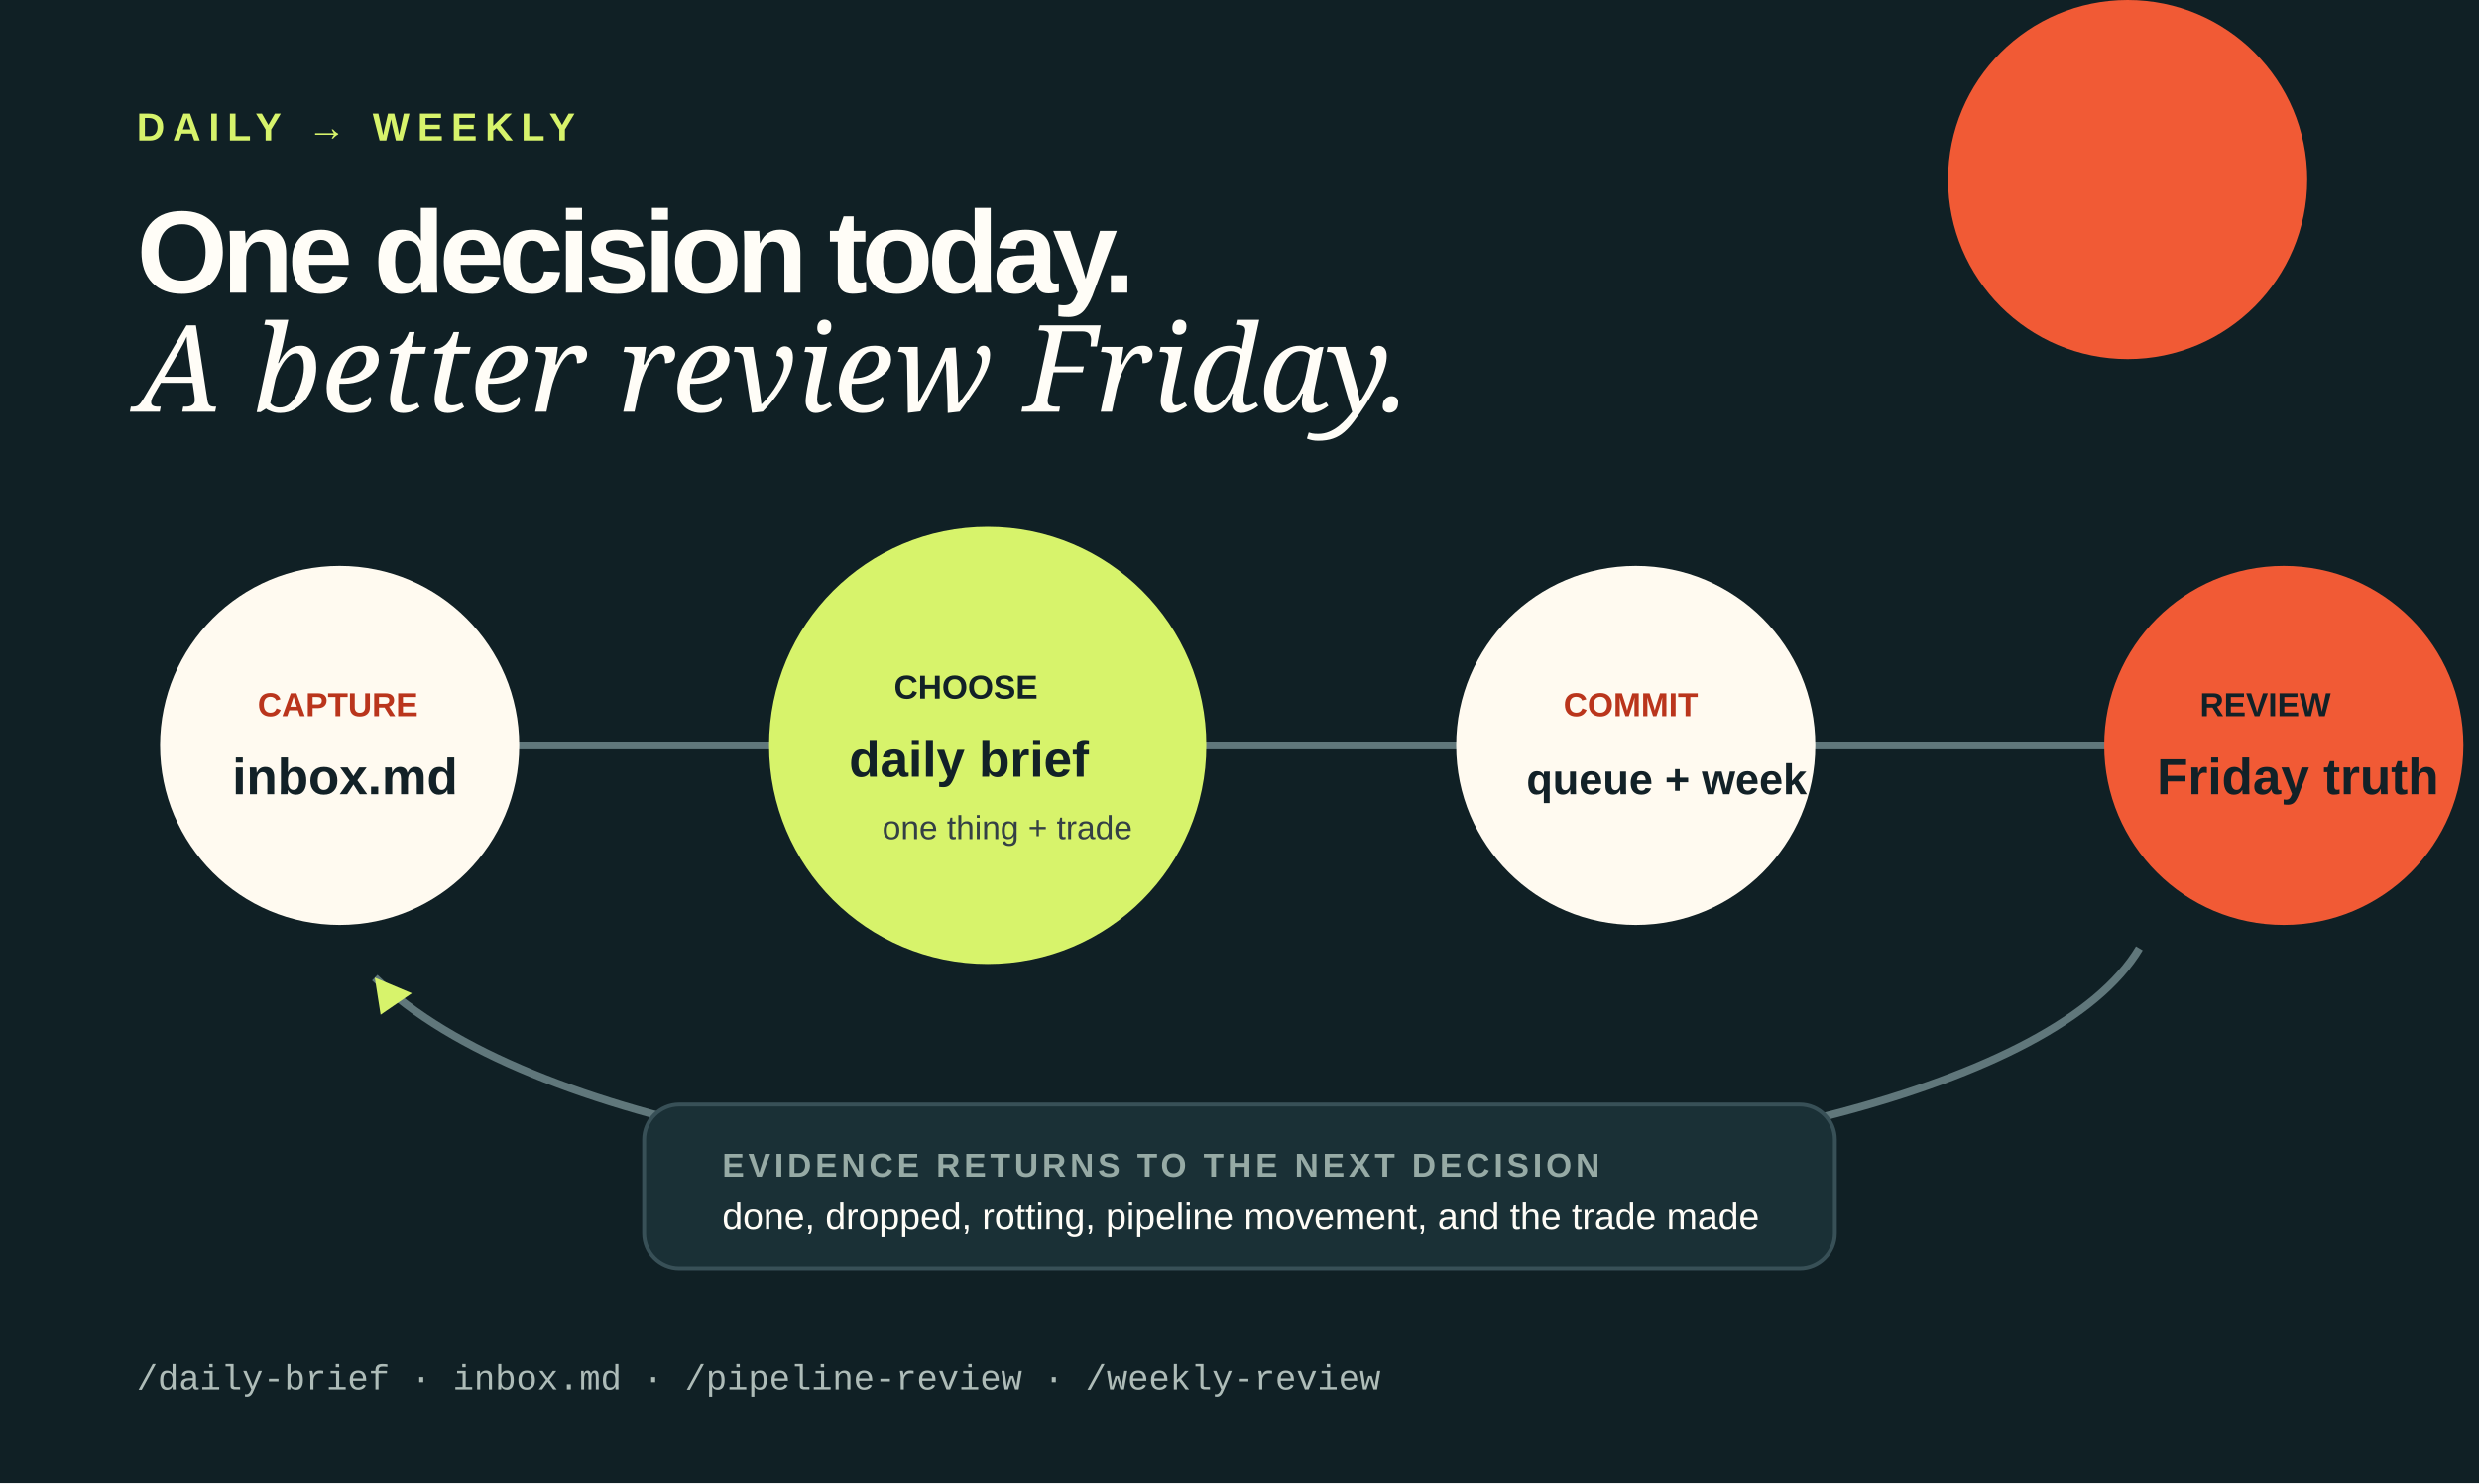
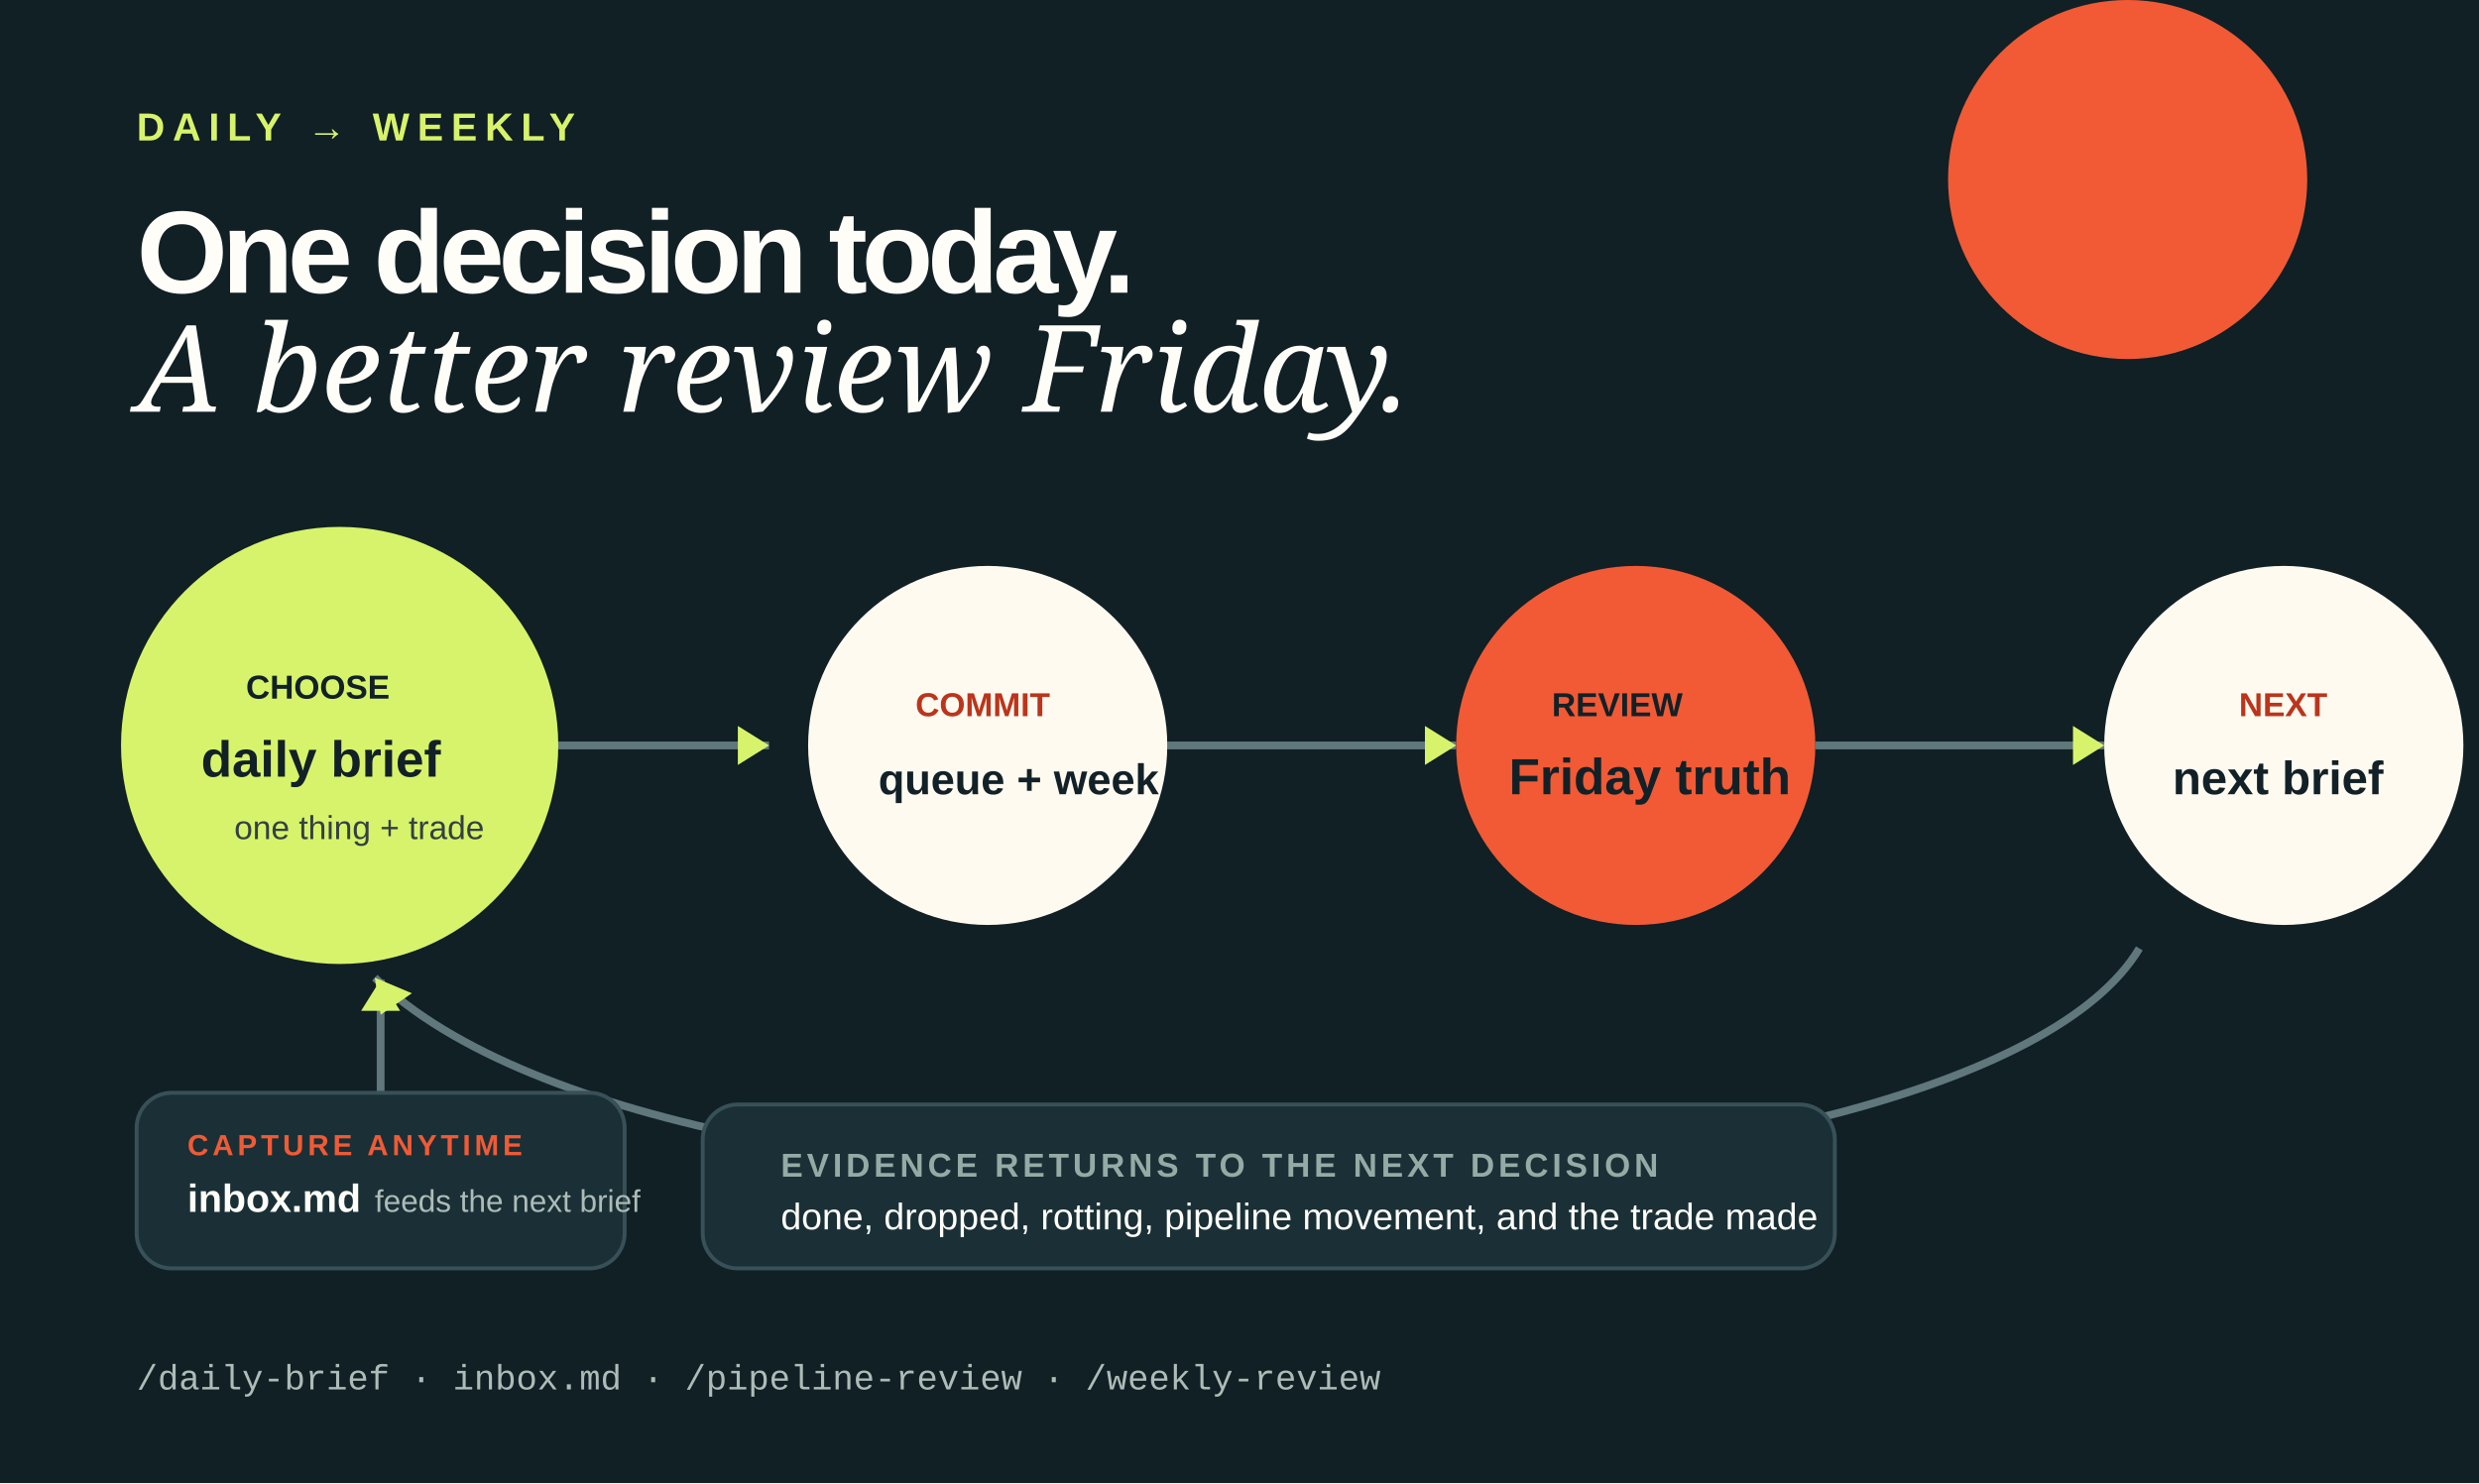
<svg xmlns="http://www.w3.org/2000/svg" width="1270" height="760" viewBox="0 0 1270 760" role="img" aria-labelledby="title desc">
  <rect width="1270" height="760" fill="#102025" />
  <circle cx="1090" cy="92" r="92" fill="#f15a35" />
  <text x="70" y="72" fill="#d7f36b" font-family="Arial, Helvetica, sans-serif" font-size="20" font-weight="800" letter-spacing="4">DAILY → WEEKLY</text>
  <text x="70" y="150" fill="#fffdf7" font-family="Arial, Helvetica, sans-serif" font-size="60" font-weight="800" letter-spacing="-3">One decision today.</text>
  <text x="70" y="211" fill="#fffdf7" font-family="Georgia, serif" font-size="62" font-style="italic">A better review Friday.</text>
  <g fill="none" stroke="#60777b" stroke-width="4">
-     <path d="M252 382 H442" />
-     <path d="M584 382 H774" />
-     <path d="M916 382 H1106" />
+     <path d="M286 382 H394" />
+     <path d="M598 382 H746" />
+     <path d="M930 382 H1078" />
    <path d="M1096 486 C1010 630 350 654 192 501" />
+     <path d="M195 560 V502" />
  </g>
  <g fill="#d7f36b">
-     <path d="M442 382 l-16 -10 v20 z" />
-     <path d="M774 382 l-16 -10 v20 z" />
-     <path d="M1106 382 l-16 -10 v20 z" />
+     <path d="M394 382 l-16 -10 v20 z" />
+     <path d="M746 382 l-16 -10 v20 z" />
+     <path d="M1078 382 l-16 -10 v20 z" />
    <path d="M192 501 l3 19 16 -11 z" />
+     <path d="M195 502 l-10 16 h20 z" />
  </g>
  <g font-family="Arial, Helvetica, sans-serif">
-     <circle cx="174" cy="382" r="92" fill="#fffaf0" />
-     <text x="132" y="367" fill="#ba351c" font-size="17" font-weight="800">CAPTURE</text>
-     <text x="119" y="407" fill="#122127" font-size="26" font-weight="800">inbox.md</text>
-     <circle cx="506" cy="382" r="112" fill="#d7f36b" />
-     <text x="458" y="358" fill="#122127" font-size="17" font-weight="800">CHOOSE</text>
-     <text x="435" y="398" fill="#122127" font-size="26" font-weight="800">daily brief</text>
-     <text x="452" y="430" fill="#344045" font-size="17">one thing + trade</text>
-     <circle cx="838" cy="382" r="92" fill="#fffaf0" />
-     <text x="801" y="367" fill="#ba351c" font-size="17" font-weight="800">COMMIT</text>
-     <text x="782" y="407" fill="#122127" font-size="22" font-weight="800">queue + week</text>
-     <circle cx="1170" cy="382" r="92" fill="#f15a35" />
-     <text x="1127" y="367" fill="#122127" font-size="17" font-weight="800">REVIEW</text>
-     <text x="1105" y="407" fill="#122127" font-size="26" font-weight="800">Friday truth</text>
-     <rect x="330" y="566" width="610" height="84" rx="18" fill="#1a3036" stroke="#385057" stroke-width="2" />
-     <text x="370" y="603" fill="#96aaa5" font-size="17" font-weight="800" letter-spacing="2">EVIDENCE RETURNS TO THE NEXT DECISION</text>
-     <text x="370" y="630" fill="#fffdf7" font-size="19">done, dropped, rotting, pipeline movement, and the trade made</text>
+     <circle cx="174" cy="382" r="112" fill="#d7f36b" />
+     <text x="126" y="358" fill="#122127" font-size="17" font-weight="800">CHOOSE</text>
+     <text x="103" y="398" fill="#122127" font-size="26" font-weight="800">daily brief</text>
+     <text x="120" y="430" fill="#344045" font-size="17">one thing + trade</text>
+     <circle cx="506" cy="382" r="92" fill="#fffaf0" />
+     <text x="469" y="367" fill="#ba351c" font-size="17" font-weight="800">COMMIT</text>
+     <text x="450" y="407" fill="#122127" font-size="22" font-weight="800">queue + week</text>
+     <circle cx="838" cy="382" r="92" fill="#f15a35" />
+     <text x="795" y="367" fill="#122127" font-size="17" font-weight="800">REVIEW</text>
+     <text x="773" y="407" fill="#122127" font-size="26" font-weight="800">Friday truth</text>
+     <circle cx="1170" cy="382" r="92" fill="#fffaf0" />
+     <text x="1147" y="367" fill="#ba351c" font-size="17" font-weight="800">NEXT</text>
+     <text x="1113" y="407" fill="#122127" font-size="24" font-weight="800">next brief</text>
+     <rect x="70" y="560" width="250" height="90" rx="18" fill="#1a3036" stroke="#385057" stroke-width="2" />
+     <text x="96" y="592" fill="#f15a35" font-size="15" font-weight="800" letter-spacing="2">CAPTURE ANYTIME</text>
+     <text x="96" y="621" fill="#fffdf7" font-size="20" font-weight="800">inbox.md</text>
+     <text x="192" y="621" fill="#aebcb8" font-size="16">feeds the next brief</text>
+     <rect x="360" y="566" width="580" height="84" rx="18" fill="#1a3036" stroke="#385057" stroke-width="2" />
+     <text x="400" y="603" fill="#96aaa5" font-size="17" font-weight="800" letter-spacing="2">EVIDENCE RETURNS TO THE NEXT DECISION</text>
+     <text x="400" y="630" fill="#fffdf7" font-size="19">done, dropped, rotting, pipeline movement, and the trade made</text>
  </g>
  <text x="70" y="712" fill="#aebcb8" font-family="Courier New, monospace" font-size="18">/daily-brief · inbox.md · /pipeline-review · /weekly-review</text>
</svg>
